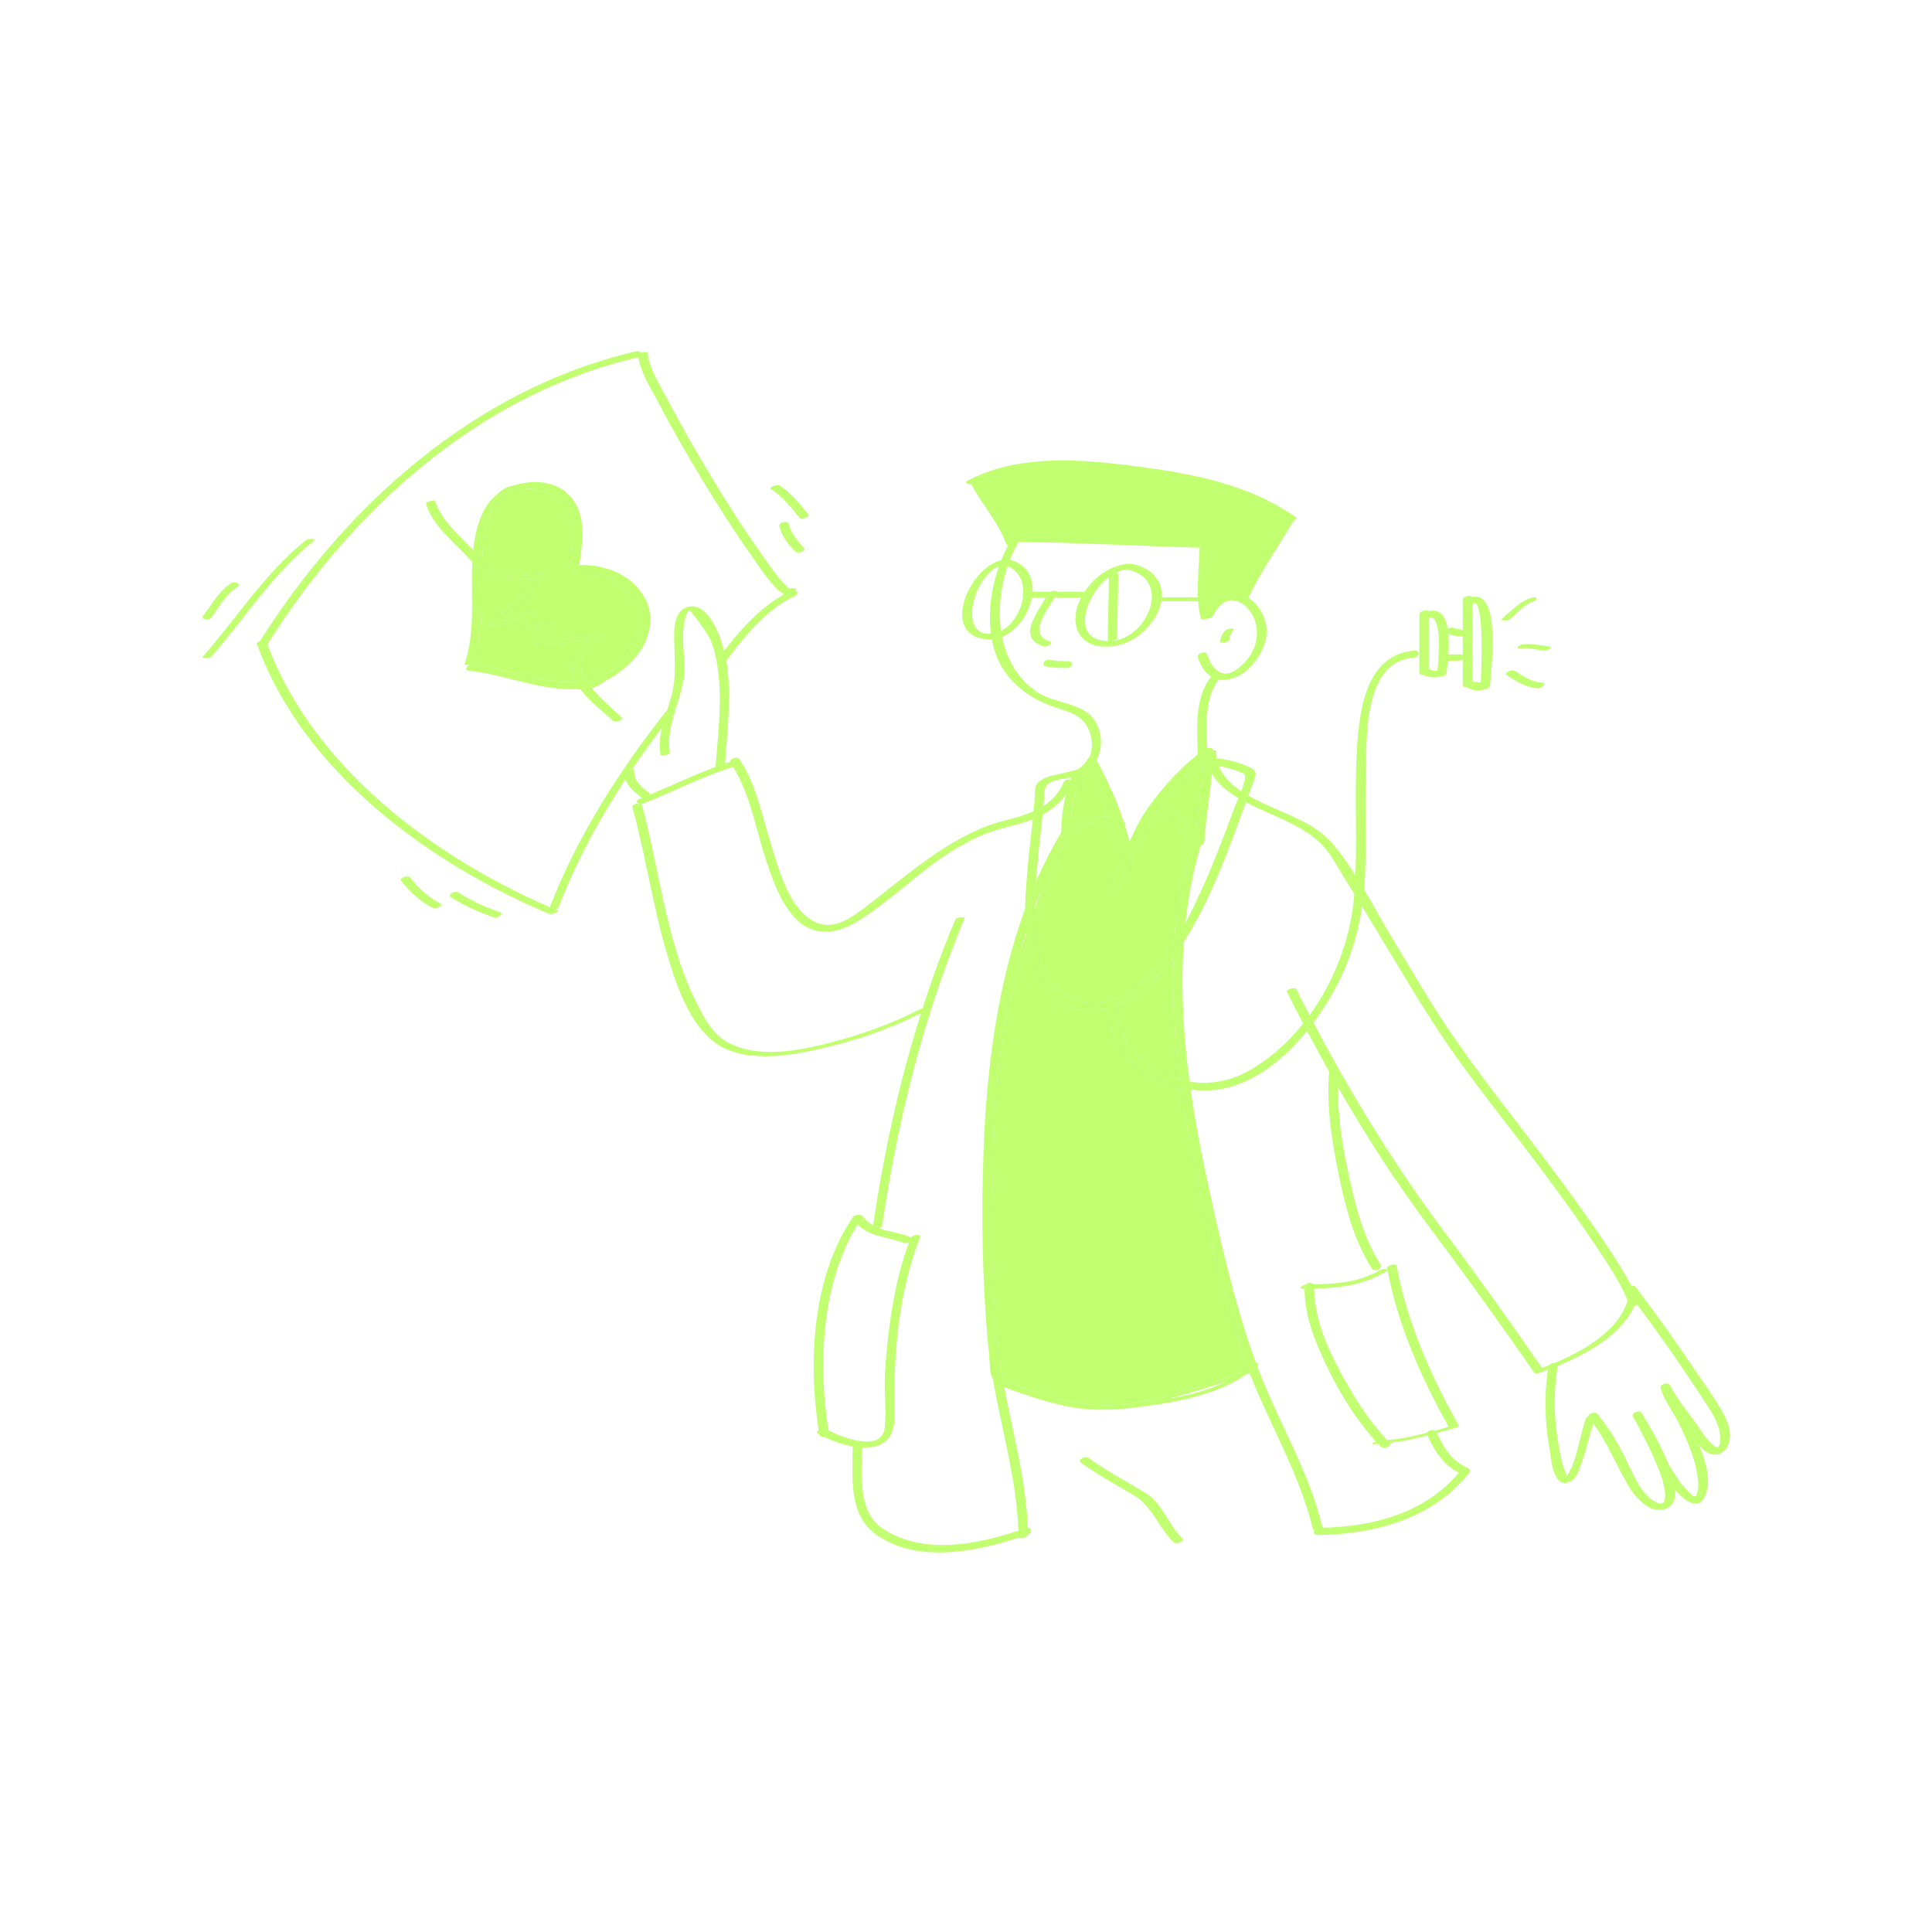
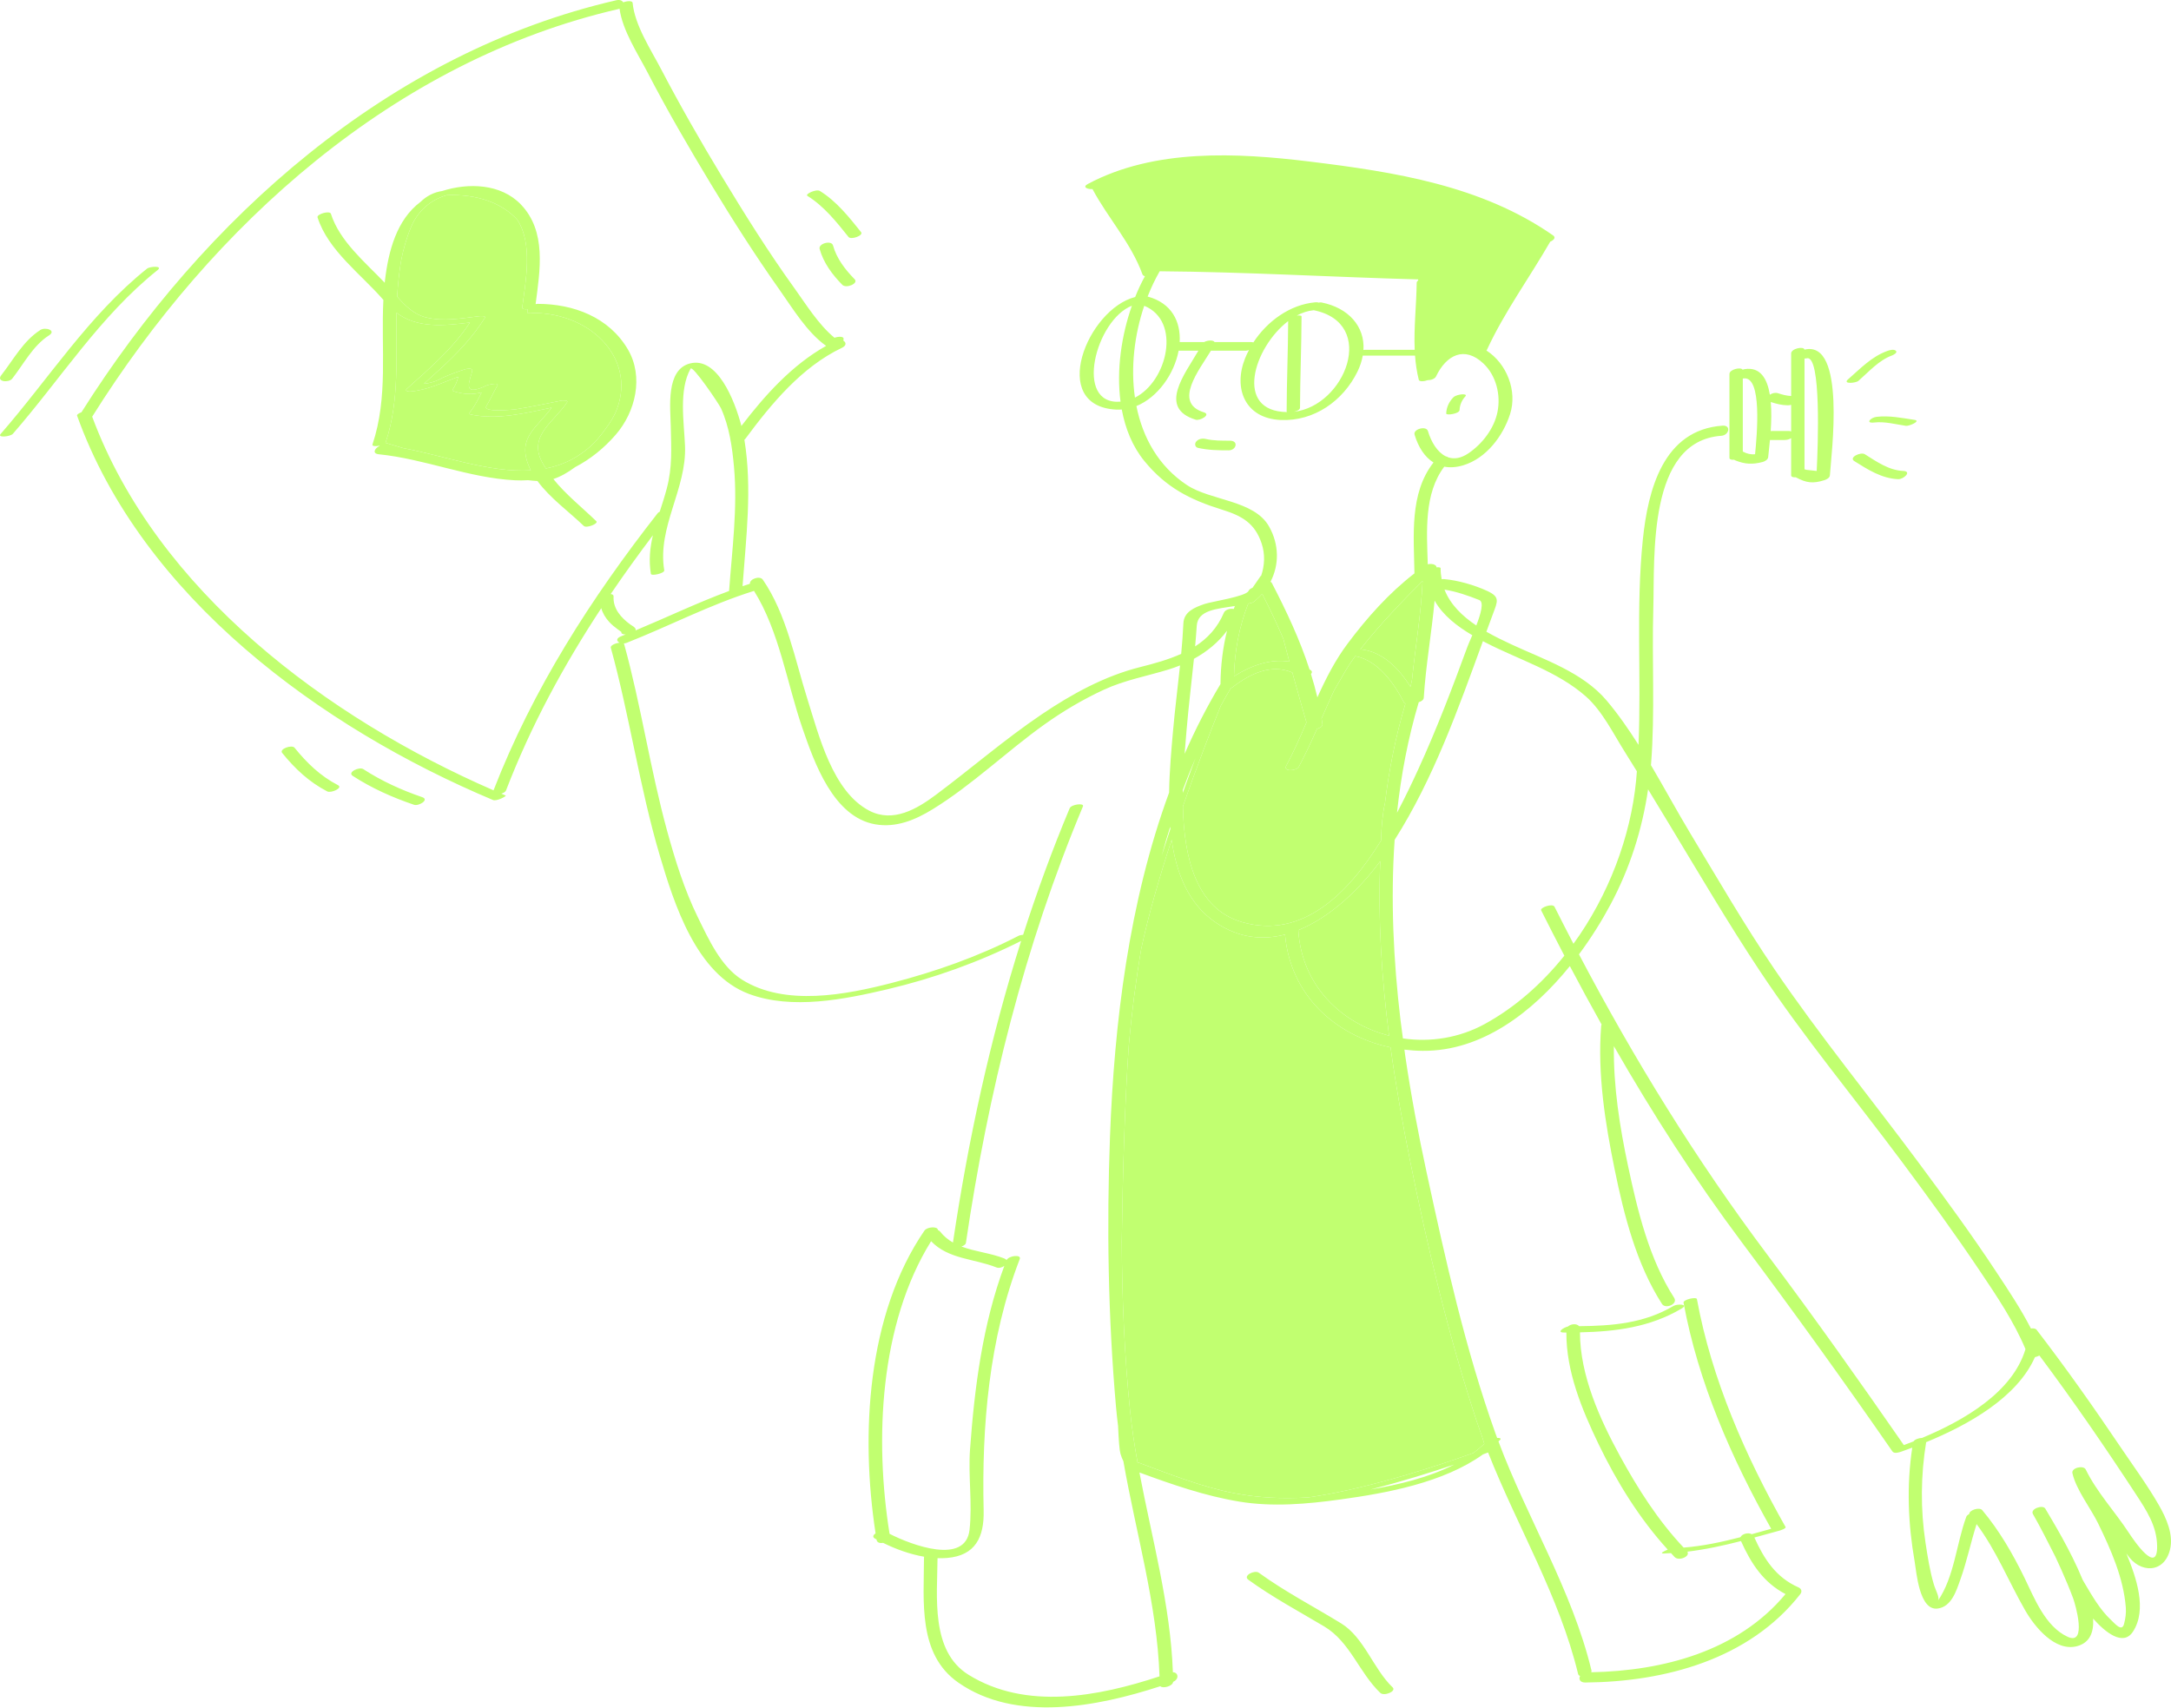
- <svg xmlns="http://www.w3.org/2000/svg" version="1.1" id="Layer_1" x="0px" y="0px" width="595.28px" height="595.28px" viewBox="0 0 595.28 595.28" enable-background="new 0 0 595.28 595.28" xml:space="preserve">
+ <svg xmlns="http://www.w3.org/2000/svg" version="1.1" id="Layer_1" x="0px" y="0px" enable-background="new 0 0 595.28 595.28" xml:space="preserve" viewBox="62.42 108.19 470.62 370.15">
  <path id="color_x5F_2" fill="#c1ff70" d="M330.055,254.721c-0.044-0.012-0.088-0.023-0.137-0.031  c0.152-5.386,1.11-10.6,3.083-15.632c0.481-0.076,0.946-0.209,1.133-0.354c0.705-0.545,1.334-1.146,1.898-1.784  c1.643,3.221,3.198,6.472,4.59,9.779c0.373,1.474,0.821,3.166,1.298,4.924C337.869,250.95,333.696,252.459,330.055,254.721z   M368.175,257.084c0.141-0.637,0.252-1.138,0.328-1.48c0.725-7.165,1.979-14.267,2.301-21.467  c-3.119,3.089-9.246,9.338-13.495,14.819C362.096,249.403,365.667,253.086,368.175,257.084z M343.856,309.845  c0,0.005,0.002,0.009,0.003,0.015c0.743,11.991,9.337,20.223,19.672,22.852c-1.604-12.521-2.438-25.261-1.905-37.835  C357.288,300.775,350.94,306.998,343.856,309.845z M331.662,308.092c13.179,3.805,23.093-6.332,30.125-17.647  c0.089-3.086,0.351-5.814,0.837-8.051c0.008-0.038,0.017-0.076,0.025-0.114c0.892-7.307,2.331-14.509,4.425-21.531  c-0.131-0.054-0.236-0.133-0.295-0.249c-2.149-4.18-5.653-9.151-10.579-10.069c-0.764,1.049-1.446,2.059-1.988,2.988  c-0.947,1.623-1.807,3.102-2.583,4.439c-0.942,2.017-1.836,4.057-2.73,6.097c0.068,0.418,0.139,0.835,0.198,1.257  c0.061,0.431-0.526,0.798-1.188,0.992c-1.226,2.767-2.49,5.515-3.924,8.185c-0.527,0.98-3.458,1.146-2.735-0.2  c1.626-3.026,3.011-6.198,4.379-9.382c-0.586-2.027-1.844-6.405-3.059-10.81c-4.513-1.949-9.101,0.194-12.961,3.175  c-0.094,0.073-0.221,0.135-0.369,0.186c-0.753,1.277-1.489,2.566-2.197,3.871c-1.904,4.714-5.021,12.671-8.203,21.804  C319.091,293.94,321.614,305.191,331.662,308.092z M383.724,419.725c-0.406-1.113-0.798-2.23-1.17-3.354  c-6.066-18.33-10.567-37.313-14.403-56.228c-1.643-8.101-3.13-16.435-4.284-24.882c-12.05-2.533-21.744-11.384-22.885-24.467  c-4.848,1.253-9.947,0.784-14.917-2.537c-5.972-3.99-8.632-10.696-9.662-18.016c-2.56,7.83-4.966,16.084-6.59,23.639  c-1.188,6.962-2.068,13.969-2.697,20.932c-0.854,12.174-1.327,27.835-1.524,42.591c0.059,12.312,0.567,24.644,1.822,36.806  c0.381,3.696,0.94,7.375,1.599,11.043c0.098,0.001,0.188,0.011,0.256,0.036c6.77,2.499,13.597,5.25,20.71,6.618  c5.288,1.017,10.596,1.241,15.911,0.92c0.386-0.047,0.771-0.094,1.147-0.152c13.119-2.018,28.309-7.161,34.749-9.477  c0.848-0.614,1.639-1.287,2.397-1.993C384.053,420.79,383.901,420.299,383.724,419.725z M177.918,176.033  c-0.158,0-0.284-0.017-0.396-0.04c-0.124,0.003-0.211,0.006-0.215,0.006l-0.584,0.03l0.086-0.818c-0.648,0.086-1.225,0-1.176-0.381  c0.713-5.569,2.365-13.792-1.082-19.016c-3.354-3.667-8.783-5.582-15.249-5.315c-0.012,0-0.022,0.003-0.034,0.004  c-3.301,0.943-6.194,3.197-7.75,6.931c-0.998,2.395-1.683,4.834-2.155,7.304c-0.432,2.543-0.694,5.196-0.851,7.751  c1.727,1.956,3.601,3.841,6.183,4.494c3.849,0.973,7.774,0.203,11.647-0.246c0.115-0.014,1.493-0.133,1.182,0.363  c-2.634,4.202-6.05,7.765-9.696,11.105c-1.163,1.065-2.334,2.122-3.509,3.176c1.434-0.127,2.779-0.561,4.036-1.3  c1.605-0.7,3.181-1.315,4.853-1.826c0.315-0.096,1.661-0.377,1.572,0.278c-0.239,1.771-2.745,6.06,3.203,3.19  c0.176-0.085,2.69-0.698,2.285,0.012c-0.852,1.488-1.56,3.043-2.43,4.522c-0.85,1.445,6.115,0.708,6.428,0.659  c3.327-0.515,6.606-1.251,9.911-1.886c0.118-0.022,1.497-0.12,1.182,0.363c-2.715,4.165-8.454,7.185-5.464,12.908  c0.263,0.503,0.561,0.978,0.859,1.451c3.872-0.759,7.516-2.532,10.777-5.872c0.976-1.127,1.93-2.353,2.838-3.665  c0.548-0.792,1.016-1.6,1.41-2.417C200.76,186.644,191.099,176.039,177.918,176.033z M182.005,196.564  c-5.766,1.192-11.706,2.711-17.553,1.489c-0.321-0.067-0.307-0.312-0.14-0.521c1.054-1.318,1.75-2.797,2.515-4.262  c-1.939,0.484-3.855,0.443-6.034-0.248c-0.123-0.039-0.375-0.176-0.253-0.358c0.607-0.904,0.985-1.792,1.211-2.793  c-3.478,1.268-6.634,2.897-10.45,3.197c-0.266,0.021-1.222-0.106-0.709-0.566c4.928-4.419,10.044-8.802,13.693-14.382  c-5.732,0.686-11.348,1.282-15.917-2.123c-0.152,9.42,0.699,19.002-2.338,28.083c-0.012,0.036-0.035,0.07-0.057,0.105l3.823,1.146  c8.997,1.68,18.804,5.373,27.696,4.83c-0.18-0.355-0.347-0.716-0.494-1.085C174.56,202.961,178.868,200.897,182.005,196.564z" />
  <path id="color_x5F_1" d="M328.766,205.822c-2.242,0-4.458-0.033-6.652-0.538c-0.676-0.156-0.776-0.917-0.371-1.383  c0.512-0.59,1.327-0.716,2.049-0.549c1.706,0.393,3.498,0.376,5.238,0.377C330.998,203.73,330.412,205.823,328.766,205.822z   M378.823,197.07c0.026-1.06,0.506-2.159,1.234-2.924c0.446-0.468-0.392-0.493-0.683-0.469c-0.602,0.051-1.5,0.228-1.939,0.69  c-0.898,0.944-1.478,2.165-1.51,3.479C375.914,198.292,378.802,197.91,378.823,197.07z M353.129,460.117  c-5.957-3.653-12.169-6.864-17.835-10.976c-0.88-0.638-3.513,0.621-2.274,1.52c5.222,3.789,10.9,6.825,16.437,10.118  c5.638,3.353,7.56,10.002,12.175,14.416c0.827,0.79,3.569-0.34,2.675-1.196C360.106,469.982,358.15,463.195,353.129,460.117z   M532.829,444.135c-1.257,5.173-6.542,5.242-9.326,1.025c-0.045-0.068-0.095-0.137-0.141-0.206  c2.162,5.257,4.557,12.143,1.445,16.947c-2.166,3.343-6.093,0.069-8.65-2.806c0.182,2.977-0.723,5.236-3.476,5.974  c-4.778,1.28-9.217-4.212-11.277-7.81c-3.581-6.256-6.201-12.867-10.507-18.654c-1.266,3.957-2.099,8.054-3.501,11.969  c-0.881,2.459-1.908,5.958-4.954,6.341c-3.98,0.501-4.576-7.916-4.972-10.184c-1.431-8.202-1.763-16.472-0.519-24.704  c-0.794,0.3-1.573,0.585-2.327,0.853c-0.507,0.18-1.586,0.528-1.974-0.031c-10.583-15.279-21.438-30.358-32.574-45.239  c-10.197-13.626-19.362-27.905-27.807-42.619c-0.118,8.72,1.28,17.578,3.083,26.028c2.071,9.705,4.562,20.095,9.99,28.541  c0.863,1.342-1.877,2.507-2.642,1.317c-5.524-8.593-8.222-19.185-10.247-29.082c-2.074-10.141-3.762-20.787-2.94-31.167  c0.01-0.12,0.045-0.229,0.092-0.333c-2.346-4.188-4.637-8.409-6.879-12.659c-8.134,10.059-19.13,18.457-31.864,18.368  c-1.349-0.009-2.684-0.099-3.999-0.256c0.058,0.435,0.116,0.867,0.174,1.297c1.253,8.589,2.854,17.053,4.626,25.259  c4.115,19.044,8.388,38.303,14.952,56.678c0.112,0.314,0.235,0.625,0.35,0.939c0.571-0.018,0.958,0.098,0.648,0.415  c-0.117,0.12-0.247,0.226-0.366,0.343c6.245,16.71,15.972,32.243,20.163,49.645c0.034,0.14,0.012,0.274-0.049,0.4  c15.602-0.306,31.826-4.565,42.113-16.949c-4.756-2.487-7.438-6.563-9.65-11.492c-3.839,0.987-7.706,1.826-11.634,2.299  c0.71,1.039-1.828,2.112-2.749,1.168c-0.271-0.278-0.525-0.574-0.792-0.857c-0.525,0.029-1.047,0.076-1.575,0.089  c-0.941,0.023-0.006-0.5,0.875-0.846c-6.128-6.703-11.087-14.741-14.996-22.866c-3.621-7.526-7.02-15.71-6.983-24.198  c-0.167,0-0.335,0.002-0.503,0.002c-1.728,0.001-0.144-1.077,0.861-1.315c0.631-0.579,1.917-0.679,2.396-0.06  c7.184-0.069,14.073-0.603,20.492-4.399c0.777-0.46,3.395-0.409,1.723,0.58c-6.876,4.067-14.292,4.983-22.022,5.157  c0.015,9.311,4.292,18.777,8.654,26.766c3.861,7.071,8.272,14.016,13.825,19.896c4.17-0.332,8.263-1.204,12.317-2.256  c0.301-0.705,1.657-1.083,2.443-0.651c1.409-0.385,2.813-0.779,4.216-1.171c-8.574-15.221-15.833-31.761-18.998-49.015  c-0.125-0.677,2.794-1.339,2.897-0.776c3.191,17.396,10.542,34.067,19.208,49.391c0.199,0.351-1.192,0.767-1.337,0.806  c-1.803,0.496-3.606,1-5.412,1.489c2.098,4.67,4.676,8.666,9.559,10.807c0.638,0.279,0.833,0.897,0.392,1.462  c-11.055,14.148-29.342,19.021-46.613,19.165c-1.187,0.01-1.463-0.789-1.128-1.427c-0.215-0.078-0.374-0.214-0.424-0.424  c-4.054-16.833-13.172-31.937-19.515-48.022c-0.232,0.088-0.606,0.229-1.094,0.409c-8.61,6.171-20.966,8.406-30.873,9.772  c-7.244,1-14.704,1.667-21.964,0.47c-7.481-1.233-14.567-3.709-21.649-6.311c2.73,14.417,6.727,28.703,7.253,43.31  c1.197,0.003,1.404,1.5,0.057,2.072c-0.104,0.983-2.289,1.508-2.783,0.952c-13.615,4.449-31.377,7.917-43.82-0.808  c-8.788-6.162-7.427-17.574-7.409-27.056c0-0.073,0.013-0.142,0.03-0.209c-3.076-0.528-6.168-1.657-8.887-3  c-0.664,0.116-1.317-0.045-1.412-0.624c-0.007-0.042-0.013-0.083-0.02-0.125c-0.118-0.064-0.24-0.128-0.356-0.194  c-0.589-0.331-0.36-0.781,0.149-1.126c-3.278-21.344-1.883-47.417,10.587-65.622c0.587-0.857,2.934-0.979,2.914-0.137  c0.188,0.065,0.355,0.167,0.476,0.321c0.811,1.036,1.761,1.797,2.799,2.39c3.298-22.19,8.038-44.08,14.781-65.391  c-9.131,4.596-19,8.13-28.929,10.473c-9.338,2.203-20.78,4.513-30.114,1.01c-11.371-4.267-16.175-19.457-19.306-30.037  c-4.381-14.804-6.505-30.139-10.604-45.011c-0.137-0.495,1.018-0.995,1.913-1.081c-0.647-0.295-0.847-0.931,0.306-1.385  c0.344-0.136,0.685-0.281,1.028-0.419c-0.034,0.003-0.079,0.008-0.104,0.009c-0.329,0.015-0.99-0.124-0.838-0.517  c-0.024-0.021-0.034-0.033-0.069-0.058c-0.23-0.169-0.464-0.332-0.693-0.501c-0.668-0.493-1.33-1.015-1.889-1.631  c-0.828-0.912-1.418-1.891-1.718-2.982c-8.171,12.424-15.249,25.485-20.655,39.522c-0.116,0.301-0.533,0.538-1.014,0.688  c0.313,0.133,0.626,0.273,0.939,0.404c0.263,0.111-1.95,1.306-2.733,0.977c-37.246-15.646-76.047-43.977-90.174-83.333  c-0.083-0.231,0.374-0.521,0.948-0.731c26.498-41.993,66.605-77.963,115.95-89.324c0.771-0.178,1.287,0.081,1.502,0.458  c0.837-0.336,1.983-0.384,2.029,0.101c0.465,4.875,3.947,10.123,6.154,14.343c4.127,7.894,8.558,15.633,13.167,23.255  c4.992,8.255,10.127,16.457,15.769,24.287c2.477,3.438,5.196,7.876,8.672,10.726c0.895-0.315,2.094-0.318,1.961,0.277  c-0.025,0.115-0.026,0.241-0.019,0.373c0.586,0.338,0.727,1.03-0.342,1.538c-8.7,4.135-15.289,12.119-20.918,19.715  c-0.058,0.078-0.132,0.146-0.212,0.208c1.725,10.556,0.37,21.167-0.403,31.746c0.532-0.18,1.067-0.351,1.604-0.521  c-0.124-1.045,2.153-1.824,2.8-0.883c5.169,7.516,6.961,17.35,9.67,25.91c2.466,7.792,5.448,20.061,13.425,24.179  c5.129,2.648,10.258-0.345,14.409-3.448c7.681-5.741,14.974-12.071,22.926-17.439c6.575-4.438,13.653-8.327,21.402-10.269  c3.023-0.758,6.076-1.601,8.852-2.857c0.206-2.203,0.377-4.407,0.476-6.615c0.113-2.529,2.448-3.466,4.602-4.203  c1.486-0.509,8.95-1.61,9.512-2.809c0.153-0.327,0.487-0.559,0.873-0.696l1.812-2.617l0.046,0.056  c0.782-2.25,0.891-4.728,0.116-7.055c-1.478-4.439-4.329-6.005-8.613-7.332c-6.896-2.136-12.114-4.798-16.801-10.528  c-2.566-3.138-4.13-7-4.902-11.172c-0.4,0.029-0.804,0.039-1.213,0.018c-14.74-0.751-6.261-21.774,4.115-24.409  c0.639-1.595,1.35-3.106,2.118-4.511c-0.258-0.063-0.46-0.19-0.54-0.411c-2.463-6.797-7.46-12.158-10.828-18.478  c-1.08,0.063-2.315-0.412-0.979-1.123c14.442-7.688,32.313-6.766,48.056-4.841c18.378,2.247,37.261,5.186,52.782,16.016  c0.663,0.463,0.119,1.036-0.631,1.352c-4.514,7.841-9.897,15.178-13.706,23.411c-0.029,0.063-0.073,0.123-0.125,0.18  c4.395,2.82,6.748,8.752,5.125,13.791c-1.534,4.765-5.167,9.6-10.161,11.101c-1.517,0.456-2.883,0.525-4.105,0.295  c-4.415,5.853-3.797,13.983-3.574,21.163c0.383-0.099,0.814-0.092,1.17-0.002l0.052-0.05l-0.008,0.06  c0.414,0.115,0.703,0.345,0.666,0.65c0.503-0.045,0.904,0.007,0.903,0.182c-0.005,0.844,0.088,1.636,0.229,2.402  c0.188-0.031,0.371-0.047,0.526-0.033c3.016,0.262,6.566,1.294,9.296,2.545c2.865,1.313,2.331,2.223,1.308,4.967  c-0.482,1.293-0.96,2.592-1.437,3.895c1.791,1.025,3.652,1.927,5.43,2.753c7.083,3.295,15.446,6.025,20.641,12.17  c2.502,2.96,4.767,6.223,6.908,9.608c0.636-14.812-0.586-29.729,0.937-44.507c1.111-10.779,4.422-23.786,17.259-24.692  c1.973-0.139,1.42,2.076-0.238,2.192c-16.042,1.133-14.425,26.152-14.752,37.461c-0.324,11.173,0.388,22.457-0.48,33.602  c-0.009,0.112-0.025,0.223-0.034,0.335c2.941,4.98,5.698,10.087,8.563,14.842c5.945,9.865,11.74,19.878,18.22,29.407  c9.832,14.459,20.963,28.054,31.37,42.098c5.727,7.729,11.422,15.5,16.72,23.532c2.607,3.954,5.311,8,7.502,12.262  c0.509-0.081,1.002-0.016,1.233,0.284c6.381,8.288,12.41,16.853,18.261,25.521c2.789,4.132,5.812,8.234,8.288,12.564  C532.027,437.33,533.623,440.864,532.829,444.135z M383.094,238.274c-2.336-0.928-4.984-1.866-7.539-2.253  c1.274,3.255,3.864,5.746,6.89,7.77C383.412,241.295,384.159,238.697,383.094,238.274z M314.248,293.692  c0.614-1.954,1.244-3.889,1.879-5.796c-0.014-0.153-0.027-0.307-0.041-0.46C315.437,289.506,314.824,291.593,314.248,293.692z   M319.216,271.624c2.282-5.223,4.869-10.293,7.796-15.167c-0.01-0.023-0.021-0.046-0.021-0.073  c0.043-3.898,0.493-7.721,1.418-11.453c-1.876,2.523-4.381,4.553-7.172,6.086c-0.521,5.161-1.167,10.311-1.599,15.479  C319.51,268.025,319.356,269.756,319.216,271.624z M383.724,419.725c-0.406-1.113-0.798-2.23-1.17-3.354  c-6.066-18.33-10.567-37.313-14.403-56.228c-1.643-8.101-3.13-16.435-4.284-24.882c-12.05-2.533-21.744-11.384-22.885-24.467  c-4.848,1.253-9.947,0.784-14.917-2.537c-5.972-3.99-8.632-10.696-9.662-18.016c-2.56,7.83-4.966,16.084-6.59,23.639  c-1.188,6.962-2.068,13.969-2.697,20.932c-0.854,12.174-1.327,27.835-1.524,42.591c0.059,12.312,0.567,24.644,1.822,36.806  c0.381,3.696,0.94,7.375,1.599,11.043c0.098,0.001,0.188,0.011,0.256,0.036c6.77,2.499,13.597,5.25,20.71,6.618  c5.288,1.017,10.596,1.241,15.911,0.92c0.386-0.047,0.771-0.094,1.147-0.152c13.119-2.018,28.309-7.161,34.749-9.477  c0.848-0.614,1.639-1.287,2.397-1.993C384.053,420.79,383.901,420.299,383.724,419.725z M318.822,280.078  c0.94-2.646,1.863-5.167,2.743-7.515c-0.968,2.26-1.875,4.552-2.734,6.867C318.827,279.646,318.824,279.861,318.822,280.078z   M361.626,294.876c-4.338,5.899-10.687,12.122-17.77,14.969c0,0.005,0.002,0.009,0.003,0.015  c0.743,11.991,9.337,20.223,19.672,22.852C361.927,320.19,361.093,307.45,361.626,294.876z M362.649,282.28  c0.892-7.307,2.331-14.509,4.425-21.531c-0.131-0.054-0.236-0.133-0.295-0.249c-2.149-4.18-5.653-9.151-10.579-10.069  c-0.764,1.049-1.446,2.059-1.988,2.988c-0.947,1.623-1.807,3.102-2.583,4.439c-0.942,2.017-1.836,4.057-2.73,6.097  c0.068,0.418,0.139,0.835,0.198,1.257c0.061,0.431-0.526,0.798-1.188,0.992c-1.226,2.767-2.49,5.515-3.924,8.185  c-0.527,0.98-3.458,1.146-2.735-0.2c1.626-3.026,3.011-6.198,4.379-9.382c-0.586-2.027-1.844-6.405-3.059-10.81  c-4.513-1.949-9.101,0.194-12.961,3.175c-0.094,0.073-0.221,0.135-0.369,0.186c-0.753,1.277-1.489,2.566-2.197,3.871  c-1.904,4.714-5.021,12.671-8.203,21.804c0.252,10.908,2.775,22.159,12.823,25.06c13.179,3.805,23.093-6.332,30.125-17.647  c0.089-3.086,0.351-5.814,0.837-8.051C362.632,282.355,362.641,282.318,362.649,282.28z M333.001,239.059  c-1.973,5.032-2.931,10.246-3.083,15.632c0.048,0.008,0.093,0.019,0.137,0.031c3.641-2.262,7.814-3.771,11.866-3.096  c-0.477-1.759-0.925-3.45-1.298-4.924c-1.392-3.307-2.947-6.558-4.59-9.779c-0.564,0.638-1.193,1.239-1.898,1.784  C333.947,238.85,333.482,238.982,333.001,239.059z M357.31,248.956c4.786,0.447,8.358,4.13,10.866,8.128  c0.141-0.637,0.252-1.138,0.328-1.48c0.725-7.165,1.979-14.267,2.301-21.467C367.686,237.226,361.559,243.475,357.31,248.956z   M365.258,284.388c1.782-3.355,3.322-6.617,4.621-9.452c3.981-8.691,7.379-17.622,10.667-26.594c0.172-0.47,0.575-1.37,1.034-2.439  c-3.322-1.956-6.393-4.328-8.173-7.502c-0.649,7.041-1.909,14.019-2.352,21.089c-0.026,0.423-0.516,0.763-1.085,0.938  C367.645,268.219,366.126,276.242,365.258,284.388z M357.984,184.071c0.127-0.03,0.244-0.048,0.34-0.048c3.589,0,7.179,0,10.768,0  c-0.208-4.823,0.372-9.696,0.431-14.53c0.002-0.191,0.132-0.36,0.33-0.505l-0.014-0.226c-18.678-0.504-37.34-1.618-56.026-1.762  c-0.985,1.715-1.861,3.553-2.616,5.479c5.231,1.403,7.197,5.446,6.95,9.862c1.77,0,3.54,0,5.31,0c0.732-0.394,1.985-0.482,2.25,0  c2.613,0,5.227,0,7.84,0c0.249,0,0.436,0.031,0.573,0.083c3-4.608,7.956-8.202,13.395-8.694c0.344-0.031,0.597-0.001,0.782,0.064  c0.217-0.048,0.421-0.066,0.584-0.034C354.736,174.918,358.308,178.957,357.984,184.071z M341.453,197.523  c-0.076-0.032-0.121-0.077-0.121-0.136c0.021-6.529,0.304-13.054,0.331-19.583C334.183,183.497,329.858,197.418,341.453,197.523z   M344.564,176.778c-0.021,6.613-0.313,13.22-0.334,19.833c-0.001,0.394-0.64,0.692-1.317,0.851  c11.045-1.231,18.218-19.189,4.301-22.019c-0.022,0.002-0.042,0.008-0.064,0.01c-1.229,0.111-2.453,0.525-3.631,1.155  C344.086,176.539,344.564,176.584,344.564,176.778z M308.449,194.394c7.052-3.563,10.106-16.618,2.013-19.908  C308.333,180.785,307.494,187.829,308.449,194.394z M305.322,195.269c-0.902-6.847,0.195-14.352,2.463-20.799  C299.955,177.512,295.104,196.093,305.322,195.269z M337.519,222.328c2.222,3.933,2.211,8.336,0.313,11.992  c0.128,0.055,0.23,0.136,0.29,0.251c3.169,6.098,6.071,12.288,8.175,18.752c0.071,0.045,0.143,0.079,0.213,0.126  c0.405,0.271,0.358,0.585,0.095,0.862c0.52,1.669,0.988,3.355,1.39,5.065c1.835-4.075,3.853-8.046,6.535-11.627  c4.25-5.674,8.924-10.925,14.508-15.252c-0.125-8.132-1.127-17.323,4.131-24.039c-1.92-1.198-3.302-3.346-4.104-6.039  c-0.359-1.206,2.534-1.998,2.897-0.776c0.705,2.366,2.027,4.562,3.847,5.468c0.221,0.045,0.411,0.123,0.551,0.23  c1.278,0.427,2.771,0.232,4.446-0.921c2.967-2.045,5.498-5.31,6.229-8.905c0.747-3.674-0.252-7.879-3.05-10.524  c-4.1-3.875-8.041-1.85-10.27,2.81c-0.249,0.52-1.1,0.816-1.808,0.807c-0.801,0.286-1.819,0.358-1.928-0.078  c-0.435-1.738-0.685-3.488-0.814-5.246c-3.777,0-7.553,0-11.33,0c-0.202,1.126-0.569,2.292-1.156,3.487  c-3.12,6.355-9.423,10.785-16.625,10.47c-7.753-0.338-10.348-6.839-7.717-13.405c0.241-0.601,0.524-1.19,0.83-1.772  c-0.23,0.097-0.467,0.158-0.686,0.158c-2.521,0-5.041,0-7.561,0c-2.582,4.23-8.237,11.289-1.543,13.35  c1.643,0.505-0.823,1.896-1.766,1.605c-8.251-2.539-2.338-9.904,0.588-14.955c-1.427,0-2.854,0-4.282,0  c-0.952,5.023-4.499,10.098-9.153,12c1.377,6.878,4.832,13.082,10.972,17.135C324.895,216.76,334.282,216.597,337.519,222.328z   M321.495,248.323c2.642-1.703,4.844-4.005,6.239-7.307c0.282-0.669,1.385-0.966,2.134-0.803c0.08-0.214,0.154-0.429,0.237-0.643  c-3.811,0.625-8.038,0.811-8.26,4.307C321.75,245.361,321.628,246.842,321.495,248.323z M205,219.431  c0.085-0.109,0.24-0.208,0.428-0.294c0.526-1.635,1.066-3.284,1.518-4.983c1.259-4.741,0.977-8.744,0.88-13.513  c-0.083-4.125-1.114-12.314,4.178-13.661c5.865-1.492,9.627,7.805,11.136,13.55c5.105-6.68,11.005-13.23,18.364-17.355  c-4.137-2.923-7.299-8.198-10.093-12.15c-5.253-7.428-10.153-15.111-14.86-22.896c-4.799-7.936-9.471-15.968-13.742-24.204  c-2.125-4.096-5.451-9.115-6.089-13.858c-0.067,0.022-0.116,0.056-0.191,0.073c-48.658,11.203-88.136,46.912-114.12,88.374  c-0.002,0.003-0.005,0.005-0.007,0.008c14.05,37.832,50.954,65.314,87.004,81.007C177.937,257.554,190.514,237.941,205,219.431z   M200.203,244.57c0.027,0.106,0.017,0.204-0.019,0.293c6.775-2.827,13.404-6.003,20.283-8.554  c0.647-8.927,1.874-17.946,1.065-26.901c-0.387-4.284-1.023-8.734-2.815-12.69c-0.464-1.025-6.151-9.387-6.588-8.613  c-2.601,4.606-1.426,11.658-1.214,16.725c0.391,9.36-6.059,17.613-4.502,26.996c0.111,0.667-2.811,1.302-2.897,0.776  c-0.488-2.944-0.19-5.683,0.436-8.367c-3.16,4.182-6.22,8.423-9.147,12.741c0.376,0.042,0.642,0.198,0.624,0.512  c-0.159,2.654,1.636,4.642,3.649,6.103C199.391,243.819,200.095,244.146,200.203,244.57z M272.593,439.846  c0.639-5.732-0.315-11.671,0.108-17.477c0.978-13.434,2.727-27.047,7.429-39.738c-0.488,0.345-1.169,0.542-1.688,0.335  c-4.887-1.942-10.424-1.759-14.183-5.691c-11.19,18.012-12.268,43.083-9.003,63.436  C260.137,443.202,271.739,447.514,272.593,439.846z M305.942,424.973c-0.235-0.458-0.454-1.006-0.644-1.668  c-0.203-0.711-0.373-2.817-0.506-5.96c-0.174-1.4-0.33-2.803-0.454-4.209c-1.706-19.379-2.03-39.151-1.297-58.593  c0.929-24.663,4.113-50.834,12.812-74.529c0.073-4.761,0.5-9.38,0.845-13.308c0.418-4.752,1.031-9.5,1.526-14.256  c-0.79,0.319-1.59,0.605-2.396,0.854c-4.765,1.47-9.579,2.309-14.155,4.432c-4.508,2.092-8.776,4.609-12.822,7.497  c-8.217,5.862-15.687,13.136-24.286,18.417c-3.763,2.311-7.907,4.03-12.394,3.252c-9.114-1.581-13.238-13.401-15.824-20.907  c-3.298-9.57-5.004-20.993-10.475-29.704c-9.517,2.966-18.368,7.622-27.625,11.266c-0.206,0.081-0.417,0.119-0.624,0.13  c0.045,0.042,0.082,0.089,0.098,0.148c3.685,13.365,5.651,27.135,9.32,40.502c1.752,6.384,3.747,12.785,6.671,18.743  c2.297,4.682,4.964,10.613,9.554,13.492c9.329,5.853,22.517,3.278,32.501,0.703c9.44-2.435,18.781-5.727,27.455-10.21  c0.221-0.114,0.601-0.19,0.988-0.221c2.97-9.26,6.311-18.412,10.088-27.427c0.363-0.867,3.208-1.195,2.883-0.418  c-12.708,30.335-20.588,62.18-25.381,94.666c-0.047,0.318-0.465,0.591-0.968,0.763c2.945,1.116,6.323,1.409,9.281,2.584  c0.245,0.097,0.403,0.218,0.504,0.349c0.543-0.978,3.271-1.27,2.86-0.21c-6.658,17.21-8.262,36.225-7.826,54.488  c0.139,5.819-1.805,9.788-7.911,10.306c-0.685,0.058-1.383,0.07-2.088,0.044c-0.053,8.339-1.542,20.146,6.703,25.269  c12.494,7.763,28.206,4.722,41.422,0.355C313.23,455.869,308.656,440.531,305.942,424.973z M377.652,425.697  c-4.781,1.621-11.32,3.688-18.177,5.413C365.633,430.06,372.14,428.512,377.652,425.697z M401.535,315.374  c-1.703-3.26-3.379-6.537-5.03-9.827c-0.3-0.597,2.489-1.591,2.897-0.776c1.349,2.689,2.72,5.362,4.106,8.024  c7.576-10.442,12.399-23.165,13.579-35.385c0.064-0.667,0.114-1.335,0.168-2.002c-0.854-1.377-1.698-2.76-2.564-4.128  c-2.521-3.98-4.934-8.978-8.511-12.124c-6.232-5.48-14.45-7.902-21.709-11.659c-0.196-0.101-0.392-0.207-0.588-0.311  c-5.376,14.738-10.724,29.834-19.139,43.084c-0.895,12.967-0.267,26.171,1.283,39.176c0.17,1.3,0.342,2.591,0.512,3.867  c5.904,0.855,12.165-0.073,17.736-3.124C390.873,326.575,396.688,321.43,401.535,315.374z M477.221,420.677  c0.307-0.446,1.165-0.744,1.853-0.752c9.252-3.866,19.589-9.939,22.399-19.185c0.006-0.019,0.02-0.036,0.027-0.054  c-2.497-5.979-6.249-11.527-9.828-16.865c-5.395-8.046-11.097-15.884-16.88-23.654c-10.293-13.828-21.427-27.212-30.955-41.588  c-6.845-10.327-13.117-21.024-19.523-31.625c-1.539-2.547-3.079-5.094-4.631-7.634c-1.28,8.743-3.938,17.099-8.157,24.996  c-1.888,3.534-4.18,7.218-6.822,10.772c11.963,22.738,25.342,44.471,40.818,65.097c10.163,13.545,19.961,27.372,29.607,41.291  C475.814,421.223,476.512,420.956,477.221,420.677z M530.033,443.36c-0.067-4.327-2.258-7.648-4.548-11.149  c-6.696-10.239-13.631-20.346-20.964-30.146c-0.276,0.142-0.626,0.267-0.974,0.35c-3.895,8.764-14.371,14.642-23.583,18.429  c-1.183,7.194-1.242,14.573-0.141,21.787c0.461,3.022,0.932,6.126,1.812,9.063c0.395,1.316,1.335,2.868,0.882,3.529  c3.566-5.203,3.998-12.374,6.149-18.206c0.087-0.237,0.329-0.437,0.638-0.59c-0.046-0.84,2.198-1.583,2.818-0.846  c3.691,4.391,6.617,9.466,9.128,14.608c2.148,4.4,4.514,10.62,9.392,12.852c4.318,1.976,1.607-7.199,1.211-8.276  c-0.768-2.092-1.643-4.129-2.542-6.167c-0.437-0.991-0.886-1.968-1.345-2.939c-1.577-3.098-3.128-6.212-4.859-9.237  c-0.648-1.133,2.154-2.077,2.681-1.174c1.348,2.313,5.464,8.959,8.095,15.417c0.136,0.235,0.267,0.474,0.405,0.708  c1.646,2.773,3.37,5.798,5.752,8.021c0.916,0.854,2.353,2.646,2.824,0.842c0.302-1.156,0.474-2.325,0.382-3.528  c-0.486-6.38-3.228-12.55-5.996-18.238c-1.631-3.351-4.761-7.264-5.584-10.914c-0.261-1.157,2.406-1.788,2.897-0.776  c2.36,4.855,6.325,9.116,9.28,13.622C525.052,442.243,530.132,449.726,530.033,443.36z M96.575,166.747  c1.246-0.995-1.657-0.814-2.281-0.316c-12.601,10.062-21.251,23.813-31.749,35.856c-0.746,0.855,2.126,0.568,2.668-0.053  C75.587,190.331,84.12,176.692,96.575,166.747z M65.074,190.275c2.51-3.201,4.47-7.141,7.977-9.384  c1.657-1.061-0.783-1.867-1.88-1.165c-3.739,2.393-5.817,6.417-8.487,9.824C61.567,190.973,64.334,191.22,65.074,190.275z   M153.933,281.003c-4.486-1.527-8.786-3.491-12.765-6.075c-0.855-0.556-3.514,0.669-2.289,1.465  c4.144,2.692,8.634,4.684,13.303,6.272C153.168,283.001,155.586,281.566,153.933,281.003z M135.694,278.411  c-3.805-1.963-6.745-4.804-9.414-8.108c-0.598-0.74-3.383,0.263-2.697,1.112c2.768,3.425,5.857,6.325,9.793,8.356  C134.177,280.184,136.853,279.009,135.694,278.411z M240.1,162.175c0.835,3.011,2.755,5.564,4.916,7.766  c0.829,0.845,3.582-0.285,2.669-1.216c-2.052-2.091-3.893-4.463-4.688-7.326C242.664,160.195,239.768,160.977,240.1,162.175z   M246.368,159.574c0.529,0.662,3.306-0.318,2.71-1.063c-2.635-3.292-5.298-6.657-8.917-8.918c-0.784-0.489-3.318,0.684-2.71,1.063  C241.07,152.918,243.733,156.282,246.368,159.574z M437.321,207.45c0-6.06,0-12.119,0-18.178c0-1.031,2.538-1.568,2.863-0.925  c0.138-0.059,0.285-0.107,0.442-0.132c3.387-0.536,4.884,2.062,5.458,5.549c0.5-0.357,1.201-0.512,1.766-0.324  c0.949,0.315,1.857,0.552,2.848,0.602c0-3.076,0-6.152,0-9.229c0-1.079,2.777-1.615,2.887-0.823  c0.009-0.002,0.015-0.007,0.024-0.009c9.049-2.112,5.779,22.689,5.489,27.247c-0.037,0.58-0.747,0.919-1.212,1.066  c-2.481,0.781-3.902,0.597-6.178-0.63c-0.004-0.002-0.006-0.004-0.009-0.006c-0.548,0.045-1.002-0.075-1.002-0.416  c0-2.688,0-5.375,0-8.063c-0.418,0.297-0.982,0.4-1.475,0.4c-1.04,0-2.079,0-3.118,0c-0.145,1.549-0.305,2.862-0.383,3.703  c-0.052,0.565-0.732,0.941-1.212,1.066c-2.17,0.563-3.808,0.501-5.9-0.345c-0.105-0.042-0.194-0.089-0.271-0.138  C437.784,207.913,437.321,207.795,437.321,207.45z M453.595,185.913c0,8.007,0,16.014,0,24.021c0.131,0.02,0.255,0.051,0.361,0.108  c0.76,0.082,1.52,0.163,2.28,0.245c0.281-5.513,1.003-25.151-2.122-24.422C453.923,185.909,453.755,185.916,453.595,185.913z   M446.281,195.343c0.18,2.056,0.121,4.282-0.018,6.303c0.078-0.005,0.157-0.017,0.232-0.017c1.258,0,2.516,0,3.773,0  c0.147,0,0.295,0.033,0.43,0.092c0-1.921,0-3.842,0-5.763c-0.262,0.064-0.53,0.102-0.782,0.098  C448.659,196.037,447.465,195.731,446.281,195.343z M440.343,190.238c-0.045,0.007-0.082,0.007-0.125,0.012  c0,5.282,0,10.565,0,15.849c0.027,0.008,0.057,0.012,0.083,0.023c0.812,0.45,1.671,0.625,2.575,0.551  C443.283,202.565,444.484,189.582,440.343,190.238z M465.29,190.75c2.276-1.981,4.389-4.447,7.291-5.505  c0.254-0.093,1.271-0.606,0.813-1.012c-0.464-0.411-1.404-0.122-1.895,0.057c-3.401,1.24-5.818,3.834-8.486,6.157  C461.804,191.499,464.689,191.272,465.29,190.75z M469.201,198.56c-1.249,0.143-2.531,1.459-0.497,1.227  c2.28-0.26,4.628,0.385,6.87,0.721c0.702,0.105,3.367-1.069,1.849-1.297C474.664,198.796,472.001,198.24,469.201,198.56z   M474.984,210.284c-3.1-0.126-5.776-2.027-8.32-3.622c-0.887-0.556-3.535,0.703-2.283,1.487c2.945,1.846,5.94,3.779,9.515,3.924  C475.09,212.122,476.95,210.363,474.984,210.284z M198.521,183.922c3.487,5.937,1.688,13.548-2.643,18.53  c-2.535,2.916-5.496,5.301-8.777,7.003c-1.626,1.21-3.227,2.095-4.726,2.587c2.714,3.379,6.193,6.118,9.313,9.142  c0.537,0.521-2.134,1.592-2.721,1.023c-3.135-3.039-7.316-6.02-10.04-9.736c-0.589-0.032-1.275-0.094-2.031-0.178  c-0.933,0.056-1.878,0.069-2.837,0.021c-10.086-0.513-19.512-4.627-29.526-5.641c-1.553-0.157-0.827-1.379,0.202-1.816l-0.045-0.014  l0.006-0.029c-0.811,0.172-1.662,0.123-1.534-0.259c3.44-10.287,1.828-20.812,2.365-31.347c-4.825-5.585-11.977-10.69-14.271-17.894  c-0.225-0.705,2.655-1.537,2.897-0.776c1.895,5.946,7.406,10.483,11.668,14.948c0.016-0.144,0.025-0.287,0.042-0.431  c0.752-6.452,2.549-13.238,7.713-17.094c1.289-1.251,2.841-2.089,4.709-2.365c5.64-1.803,12.682-1.621,17.038,2.91  c5.622,5.85,4.154,14.279,3.205,21.626c0.145-0.041,0.29-0.068,0.43-0.068C186.748,174.069,194.432,176.961,198.521,183.922z   M195.78,197.798c4.98-11.154-4.681-21.759-17.861-21.765c-0.158,0-0.284-0.017-0.396-0.04c-0.124,0.003-0.211,0.006-0.215,0.006  l-0.584,0.03l0.086-0.818c-0.648,0.086-1.225,0-1.176-0.381c0.713-5.569,2.365-13.792-1.082-19.016  c-3.354-3.667-8.783-5.582-15.249-5.315c-0.012,0-0.022,0.003-0.034,0.004c-3.301,0.943-6.194,3.197-7.75,6.931  c-0.998,2.395-1.683,4.834-2.155,7.304c-0.432,2.543-0.694,5.196-0.851,7.751c1.727,1.956,3.601,3.841,6.183,4.494  c3.849,0.973,7.774,0.203,11.647-0.246c0.115-0.014,1.493-0.133,1.182,0.363c-2.634,4.202-6.05,7.765-9.696,11.105  c-1.163,1.065-2.334,2.122-3.509,3.176c1.434-0.127,2.779-0.561,4.036-1.3c1.605-0.7,3.181-1.315,4.853-1.826  c0.315-0.096,1.661-0.377,1.572,0.278c-0.239,1.771-2.745,6.06,3.203,3.19c0.176-0.085,2.69-0.698,2.285,0.012  c-0.852,1.488-1.56,3.043-2.43,4.522c-0.85,1.445,6.115,0.708,6.428,0.659c3.327-0.515,6.606-1.251,9.911-1.886  c0.118-0.022,1.497-0.12,1.182,0.363c-2.715,4.165-8.454,7.185-5.464,12.908c0.263,0.503,0.561,0.978,0.859,1.451  c3.872-0.759,7.516-2.532,10.777-5.872c0.976-1.127,1.93-2.353,2.838-3.665C194.918,199.423,195.386,198.615,195.78,197.798z   M145.973,204.186l3.823,1.146c8.997,1.68,18.804,5.373,27.696,4.83c-0.18-0.355-0.347-0.716-0.494-1.085  c-2.438-6.115,1.87-8.179,5.007-12.512c-5.766,1.192-11.706,2.711-17.553,1.489c-0.321-0.067-0.307-0.312-0.14-0.521  c1.054-1.318,1.75-2.797,2.515-4.262c-1.939,0.484-3.855,0.443-6.034-0.248c-0.123-0.039-0.375-0.176-0.253-0.358  c0.607-0.904,0.985-1.792,1.211-2.793c-3.478,1.268-6.634,2.897-10.45,3.197c-0.266,0.021-1.222-0.106-0.709-0.566  c4.928-4.419,10.044-8.802,13.693-14.382c-5.732,0.686-11.348,1.282-15.917-2.123c-0.152,9.42,0.699,19.002-2.338,28.083  C146.018,204.117,145.995,204.151,145.973,204.186z" fill="#c1ff70" />
</svg>
